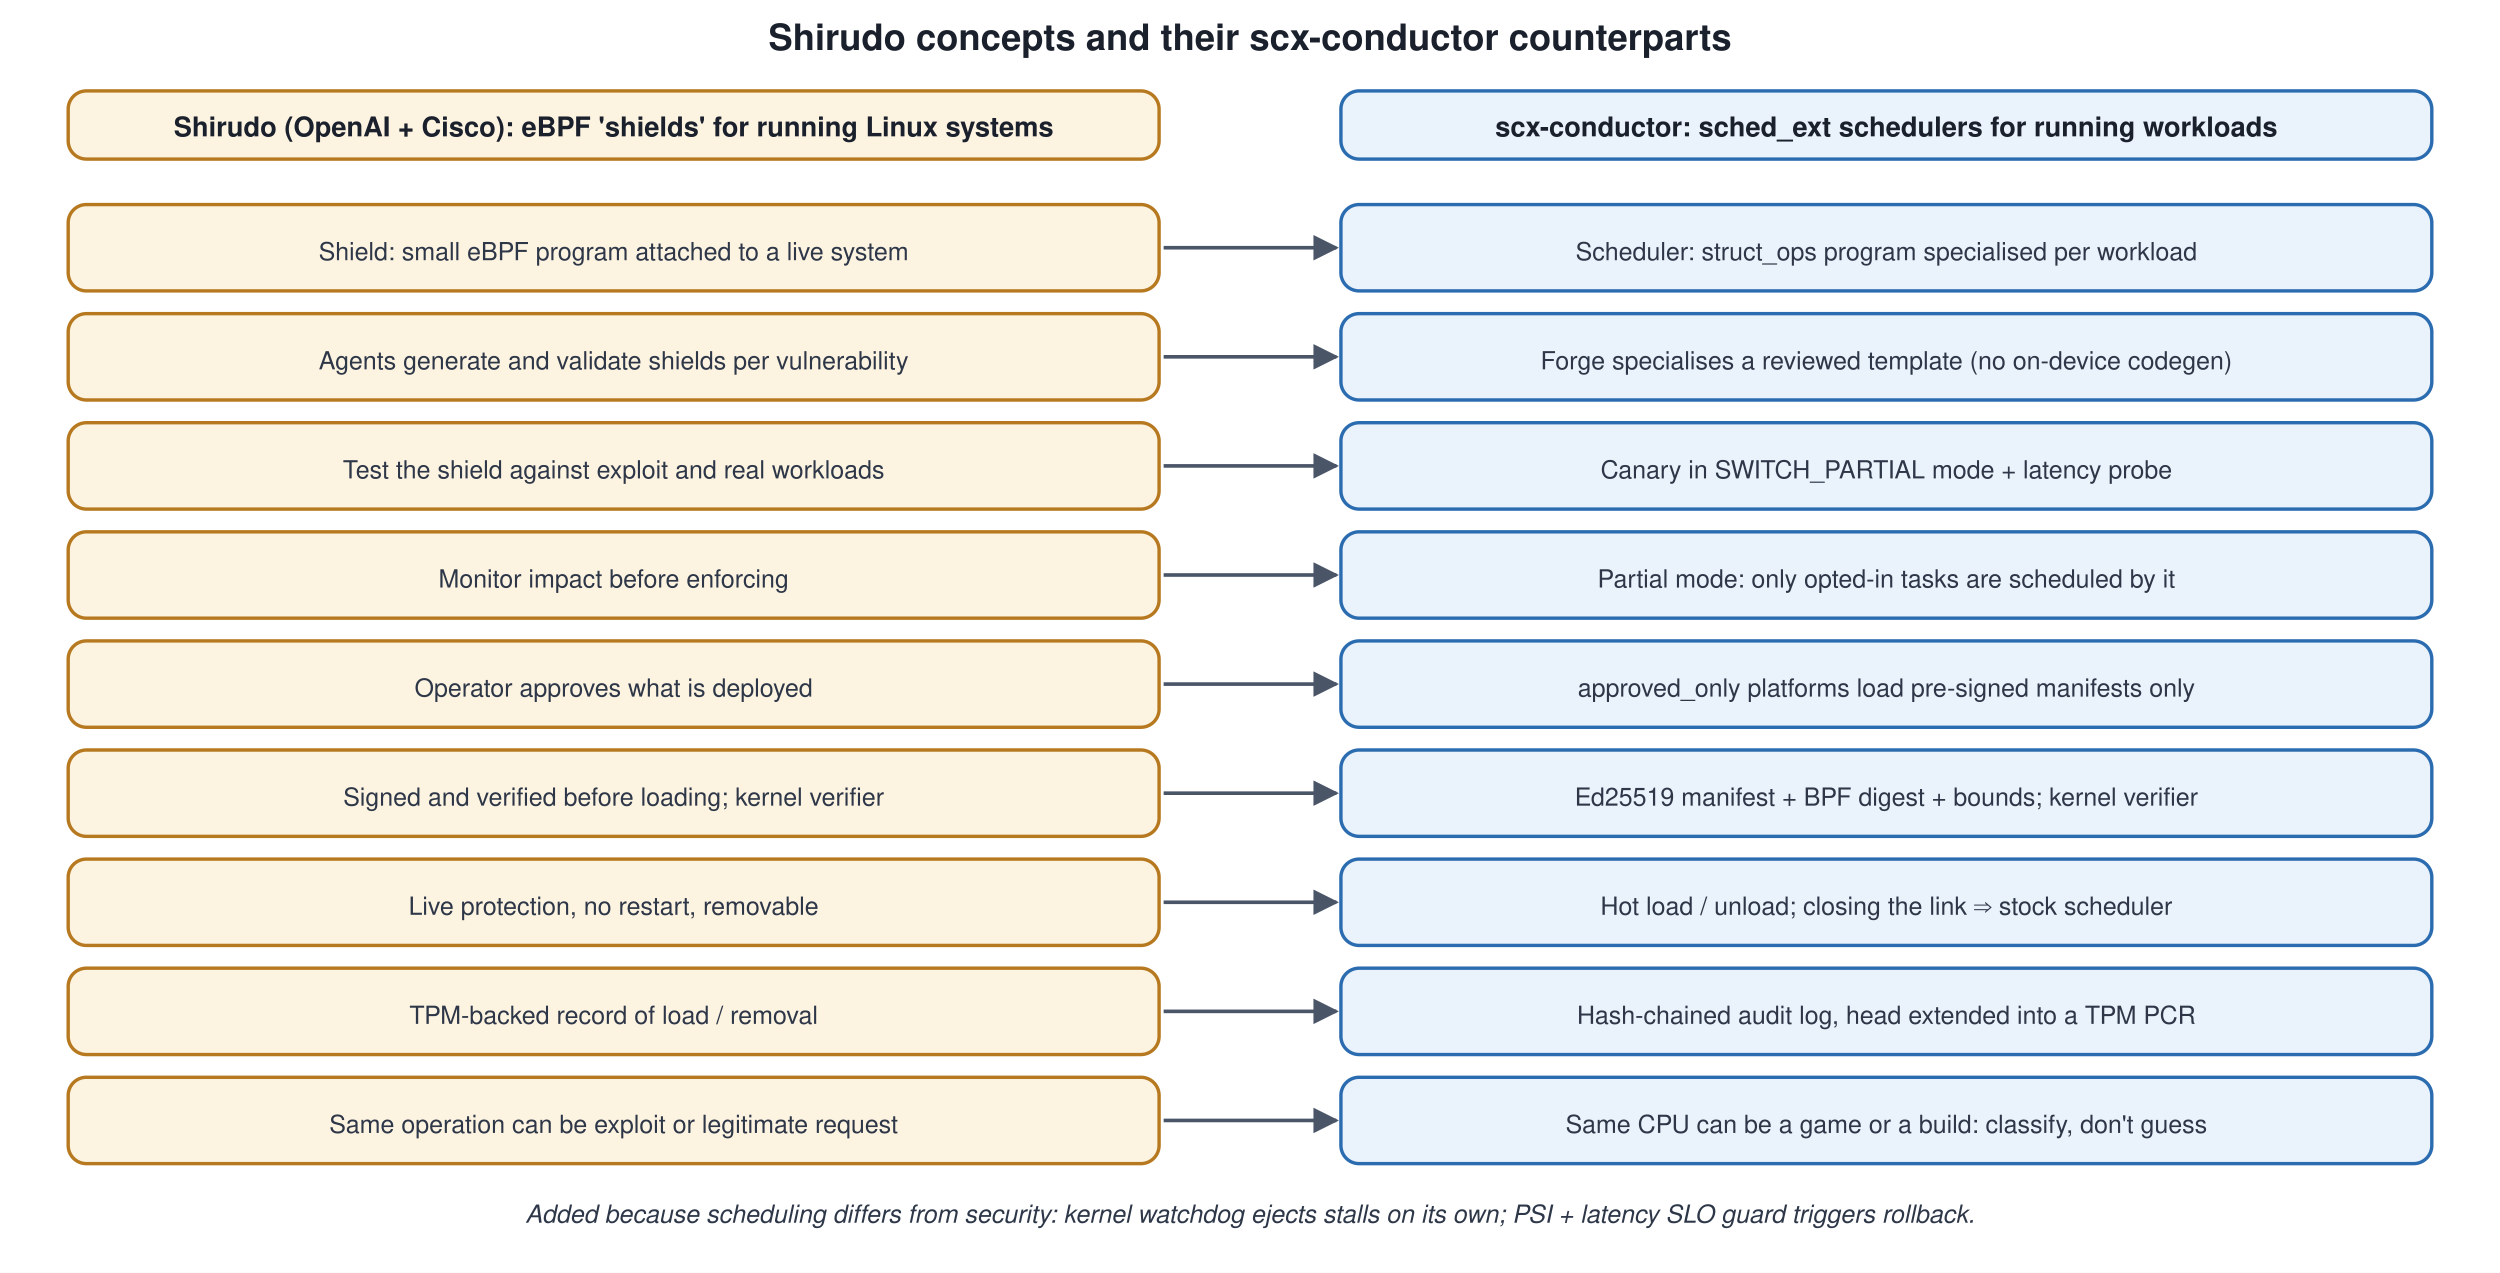
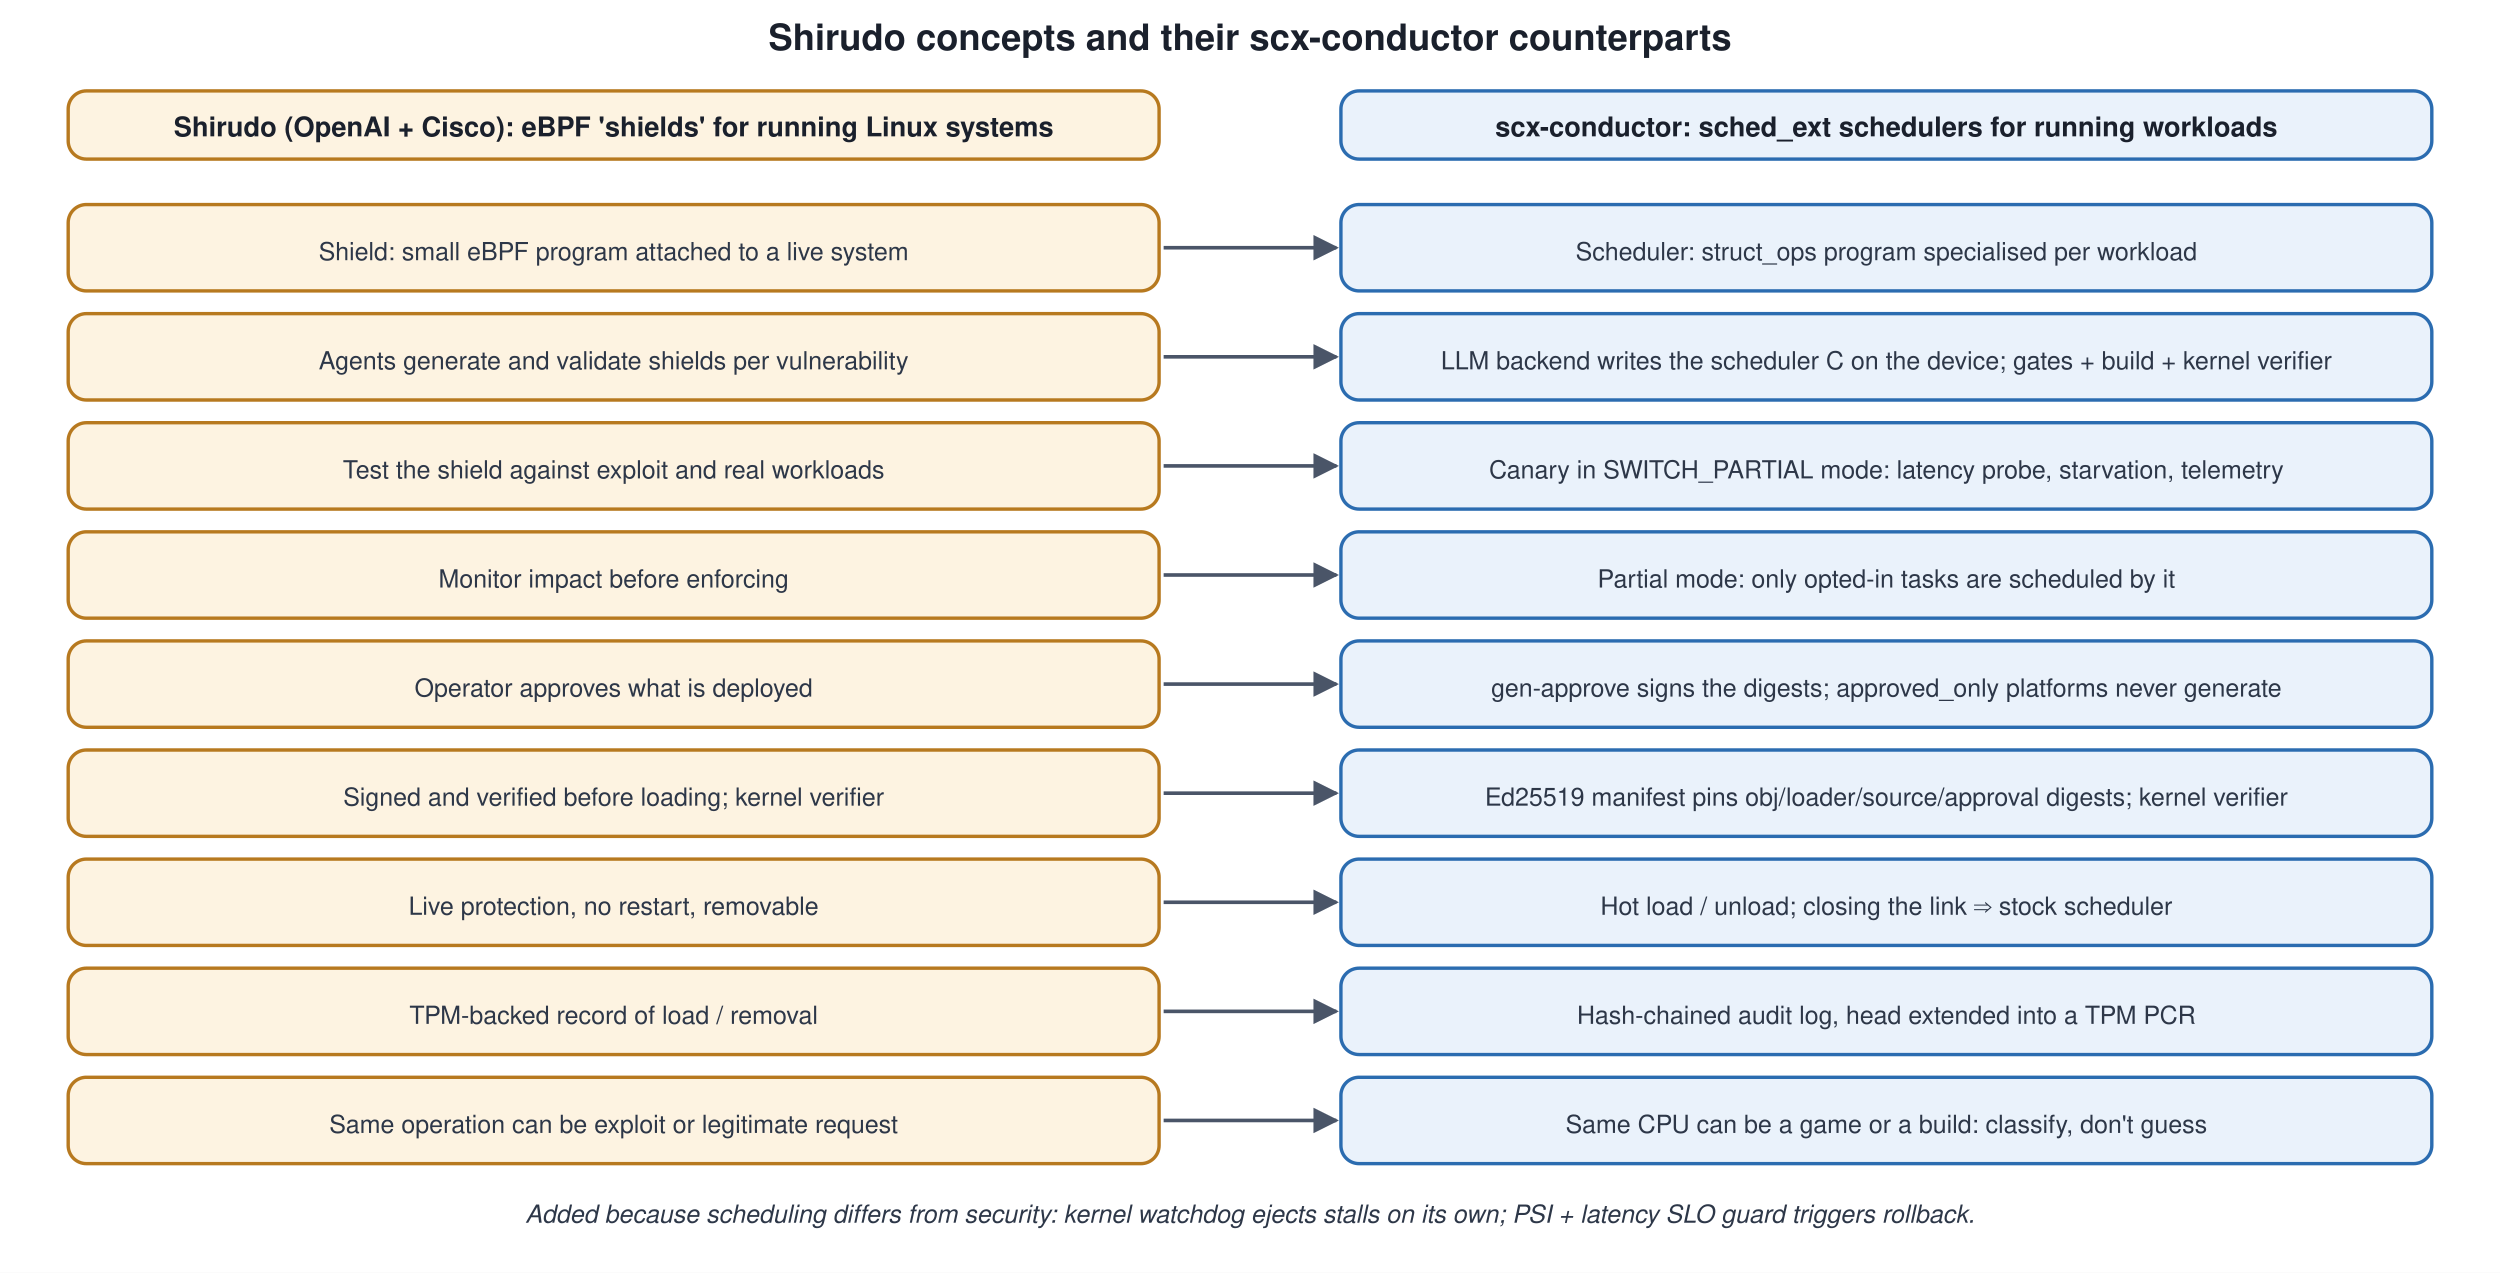
<svg xmlns="http://www.w3.org/2000/svg" viewBox="0 0 1100 560" width="1100" height="560" font-family="Helvetica, Arial, sans-serif" role="img" aria-label="Shirudo concepts and their scx-conductor counterparts">
  <defs>
    <marker id="ah" viewBox="0 0 10 10" refX="9" refY="5" markerWidth="7" markerHeight="7" orient="auto-start-reverse">
      <path d="M0,0 L10,5 L0,10 z" fill="#4A5568" />
    </marker>
  </defs>
  <rect width="1100" height="560" fill="#ffffff" />
  <text x="550.0" y="22" font-size="16" font-weight="700" text-anchor="middle" fill="#1a202c">Shirudo concepts and their scx-conductor counterparts</text>
  <rect x="30" y="40" width="480" height="30" rx="8" fill="#FDF3E1" stroke="#B7791F" stroke-width="1.5" />
  <text x="270.0" y="60" font-size="12" font-weight="700" text-anchor="middle" fill="#1a202c">Shirudo (OpenAI + Cisco): eBPF 'shields' for running Linux systems</text>
  <rect x="590" y="40" width="480" height="30" rx="8" fill="#EAF2FB" stroke="#2B6CB0" stroke-width="1.5" />
  <text x="830.0" y="60" font-size="12" font-weight="700" text-anchor="middle" fill="#1a202c">scx-conductor: sched_ext schedulers for running workloads</text>
  <rect x="30" y="90" width="480" height="38" rx="8" fill="#FDF3E1" stroke="#B7791F" stroke-width="1.5" />
  <text x="270.0" y="114.5" font-size="11" text-anchor="middle" fill="#2d3748">Shield: small eBPF program attached to a live system</text>
  <rect x="590" y="90" width="480" height="38" rx="8" fill="#EAF2FB" stroke="#2B6CB0" stroke-width="1.5" />
  <text x="830.0" y="114.5" font-size="11" text-anchor="middle" fill="#2d3748">Scheduler: struct_ops program specialised per workload</text>
  <line x1="512" y1="109" x2="588" y2="109" stroke="#4A5568" stroke-width="1.6" marker-end="url(#ah)" />
  <rect x="30" y="138" width="480" height="38" rx="8" fill="#FDF3E1" stroke="#B7791F" stroke-width="1.5" />
  <text x="270.0" y="162.5" font-size="11" text-anchor="middle" fill="#2d3748">Agents generate and validate shields per vulnerability</text>
  <rect x="590" y="138" width="480" height="38" rx="8" fill="#EAF2FB" stroke="#2B6CB0" stroke-width="1.5" />
-   <text x="830.0" y="162.5" font-size="11" text-anchor="middle" fill="#2d3748">Forge specialises a reviewed template (no on-device codegen)</text>
+   <text x="830.0" y="162.5" font-size="11" text-anchor="middle" fill="#2d3748">LLM backend writes the scheduler C on the device; gates + build + kernel verifier</text>
  <line x1="512" y1="157" x2="588" y2="157" stroke="#4A5568" stroke-width="1.6" marker-end="url(#ah)" />
  <rect x="30" y="186" width="480" height="38" rx="8" fill="#FDF3E1" stroke="#B7791F" stroke-width="1.5" />
  <text x="270.0" y="210.5" font-size="11" text-anchor="middle" fill="#2d3748">Test the shield against exploit and real workloads</text>
  <rect x="590" y="186" width="480" height="38" rx="8" fill="#EAF2FB" stroke="#2B6CB0" stroke-width="1.5" />
-   <text x="830.0" y="210.5" font-size="11" text-anchor="middle" fill="#2d3748">Canary in SWITCH_PARTIAL mode + latency probe</text>
+   <text x="830.0" y="210.5" font-size="11" text-anchor="middle" fill="#2d3748">Canary in SWITCH_PARTIAL mode: latency probe, starvation, telemetry</text>
  <line x1="512" y1="205" x2="588" y2="205" stroke="#4A5568" stroke-width="1.6" marker-end="url(#ah)" />
  <rect x="30" y="234" width="480" height="38" rx="8" fill="#FDF3E1" stroke="#B7791F" stroke-width="1.5" />
  <text x="270.0" y="258.5" font-size="11" text-anchor="middle" fill="#2d3748">Monitor impact before enforcing</text>
  <rect x="590" y="234" width="480" height="38" rx="8" fill="#EAF2FB" stroke="#2B6CB0" stroke-width="1.5" />
  <text x="830.0" y="258.5" font-size="11" text-anchor="middle" fill="#2d3748">Partial mode: only opted-in tasks are scheduled by it</text>
  <line x1="512" y1="253" x2="588" y2="253" stroke="#4A5568" stroke-width="1.6" marker-end="url(#ah)" />
  <rect x="30" y="282" width="480" height="38" rx="8" fill="#FDF3E1" stroke="#B7791F" stroke-width="1.5" />
  <text x="270.0" y="306.5" font-size="11" text-anchor="middle" fill="#2d3748">Operator approves what is deployed</text>
  <rect x="590" y="282" width="480" height="38" rx="8" fill="#EAF2FB" stroke="#2B6CB0" stroke-width="1.5" />
-   <text x="830.0" y="306.5" font-size="11" text-anchor="middle" fill="#2d3748">approved_only platforms load pre-signed manifests only</text>
+   <text x="830.0" y="306.5" font-size="11" text-anchor="middle" fill="#2d3748">gen-approve signs the digests; approved_only platforms never generate</text>
  <line x1="512" y1="301" x2="588" y2="301" stroke="#4A5568" stroke-width="1.6" marker-end="url(#ah)" />
  <rect x="30" y="330" width="480" height="38" rx="8" fill="#FDF3E1" stroke="#B7791F" stroke-width="1.5" />
  <text x="270.0" y="354.5" font-size="11" text-anchor="middle" fill="#2d3748">Signed and verified before loading; kernel verifier</text>
  <rect x="590" y="330" width="480" height="38" rx="8" fill="#EAF2FB" stroke="#2B6CB0" stroke-width="1.5" />
-   <text x="830.0" y="354.5" font-size="11" text-anchor="middle" fill="#2d3748">Ed25519 manifest + BPF digest + bounds; kernel verifier</text>
+   <text x="830.0" y="354.5" font-size="11" text-anchor="middle" fill="#2d3748">Ed25519 manifest pins obj/loader/source/approval digests; kernel verifier</text>
  <line x1="512" y1="349" x2="588" y2="349" stroke="#4A5568" stroke-width="1.6" marker-end="url(#ah)" />
  <rect x="30" y="378" width="480" height="38" rx="8" fill="#FDF3E1" stroke="#B7791F" stroke-width="1.5" />
  <text x="270.0" y="402.5" font-size="11" text-anchor="middle" fill="#2d3748">Live protection, no restart, removable</text>
  <rect x="590" y="378" width="480" height="38" rx="8" fill="#EAF2FB" stroke="#2B6CB0" stroke-width="1.5" />
  <text x="830.0" y="402.5" font-size="11" text-anchor="middle" fill="#2d3748">Hot load / unload; closing the link ⇒ stock scheduler</text>
  <line x1="512" y1="397" x2="588" y2="397" stroke="#4A5568" stroke-width="1.6" marker-end="url(#ah)" />
  <rect x="30" y="426" width="480" height="38" rx="8" fill="#FDF3E1" stroke="#B7791F" stroke-width="1.5" />
  <text x="270.0" y="450.5" font-size="11" text-anchor="middle" fill="#2d3748">TPM-backed record of load / removal</text>
  <rect x="590" y="426" width="480" height="38" rx="8" fill="#EAF2FB" stroke="#2B6CB0" stroke-width="1.5" />
  <text x="830.0" y="450.5" font-size="11" text-anchor="middle" fill="#2d3748">Hash-chained audit log, head extended into a TPM PCR</text>
  <line x1="512" y1="445" x2="588" y2="445" stroke="#4A5568" stroke-width="1.6" marker-end="url(#ah)" />
  <rect x="30" y="474" width="480" height="38" rx="8" fill="#FDF3E1" stroke="#B7791F" stroke-width="1.5" />
  <text x="270.0" y="498.5" font-size="11" text-anchor="middle" fill="#2d3748">Same operation can be exploit or legitimate request</text>
  <rect x="590" y="474" width="480" height="38" rx="8" fill="#EAF2FB" stroke="#2B6CB0" stroke-width="1.5" />
  <text x="830.0" y="498.5" font-size="11" text-anchor="middle" fill="#2d3748">Same CPU can be a game or a build: classify, don't guess</text>
  <line x1="512" y1="493" x2="588" y2="493" stroke="#4A5568" stroke-width="1.6" marker-end="url(#ah)" />
  <text x="550" y="538" font-size="11" text-anchor="middle" fill="#2d3748" font-style="italic">Added because scheduling differs from security: kernel watchdog ejects stalls on its own; PSI + latency SLO guard triggers rollback.</text>
</svg>
